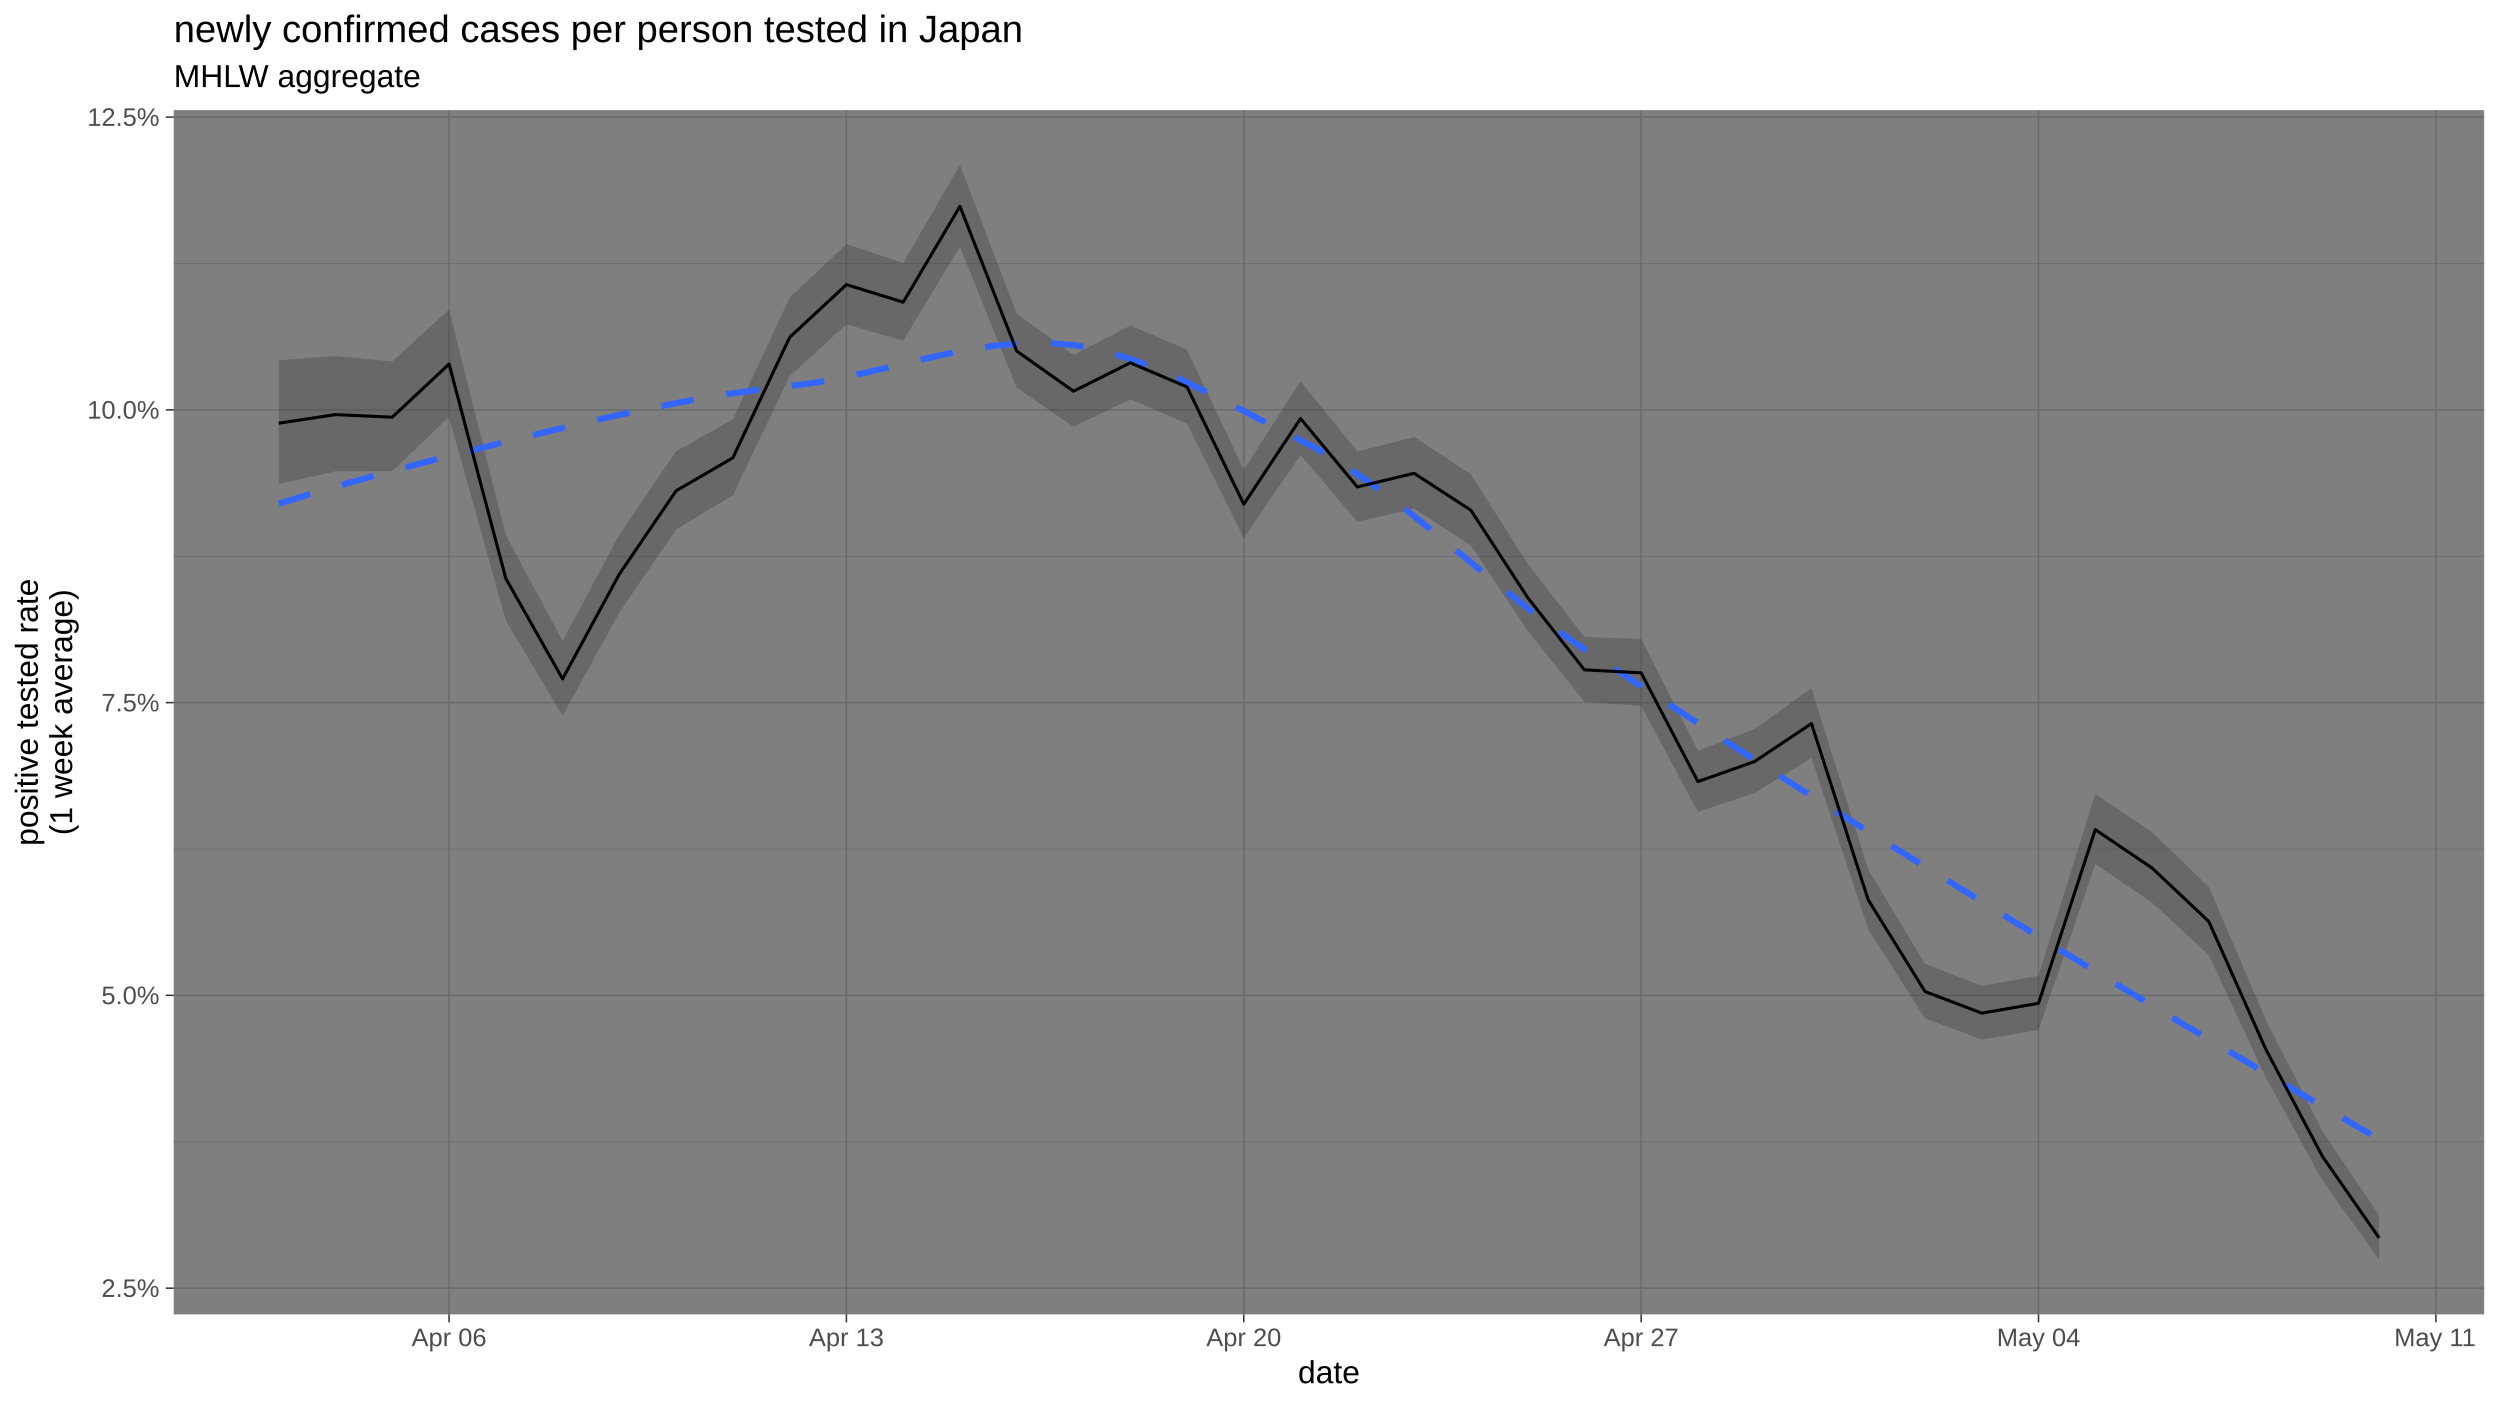
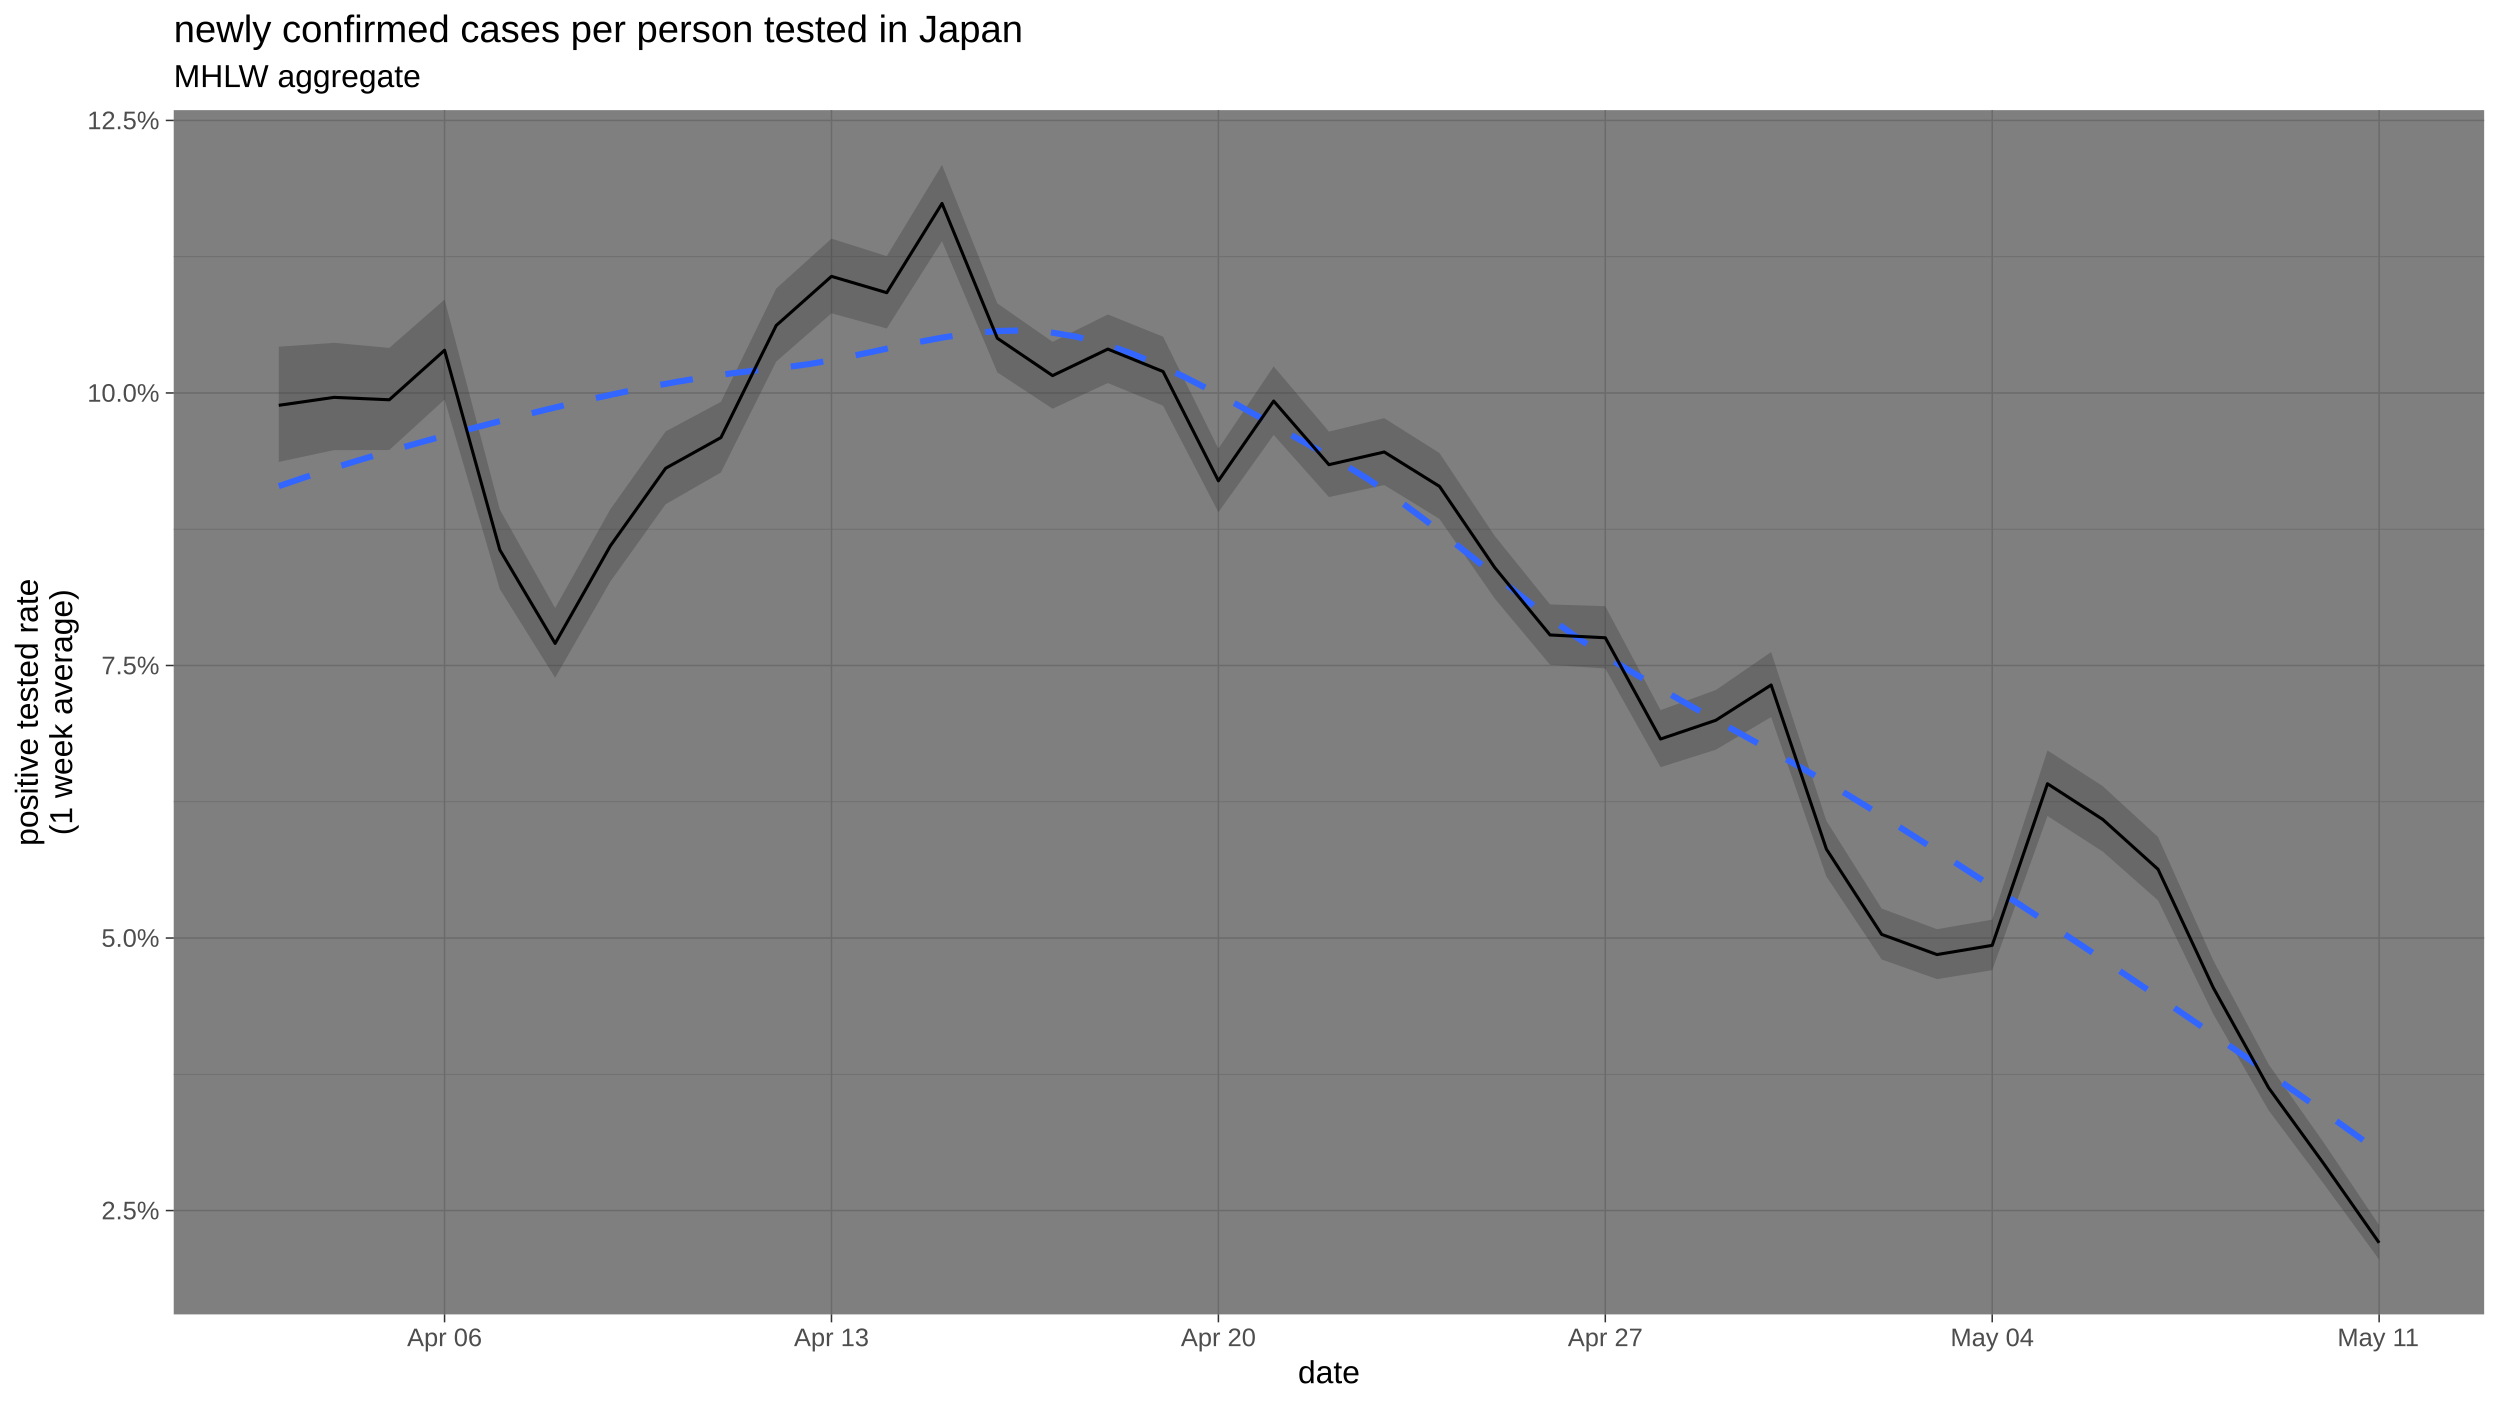
<svg xmlns="http://www.w3.org/2000/svg" viewBox="0 0 864.00 486.00">
  <defs>
    <style type="text/css">
    line, polyline, polygon, path, rect, circle {
      fill: none;
      stroke: #000000;
      stroke-linecap: round;
      stroke-linejoin: round;
      stroke-miterlimit: 10.00;
    }
  </style>
  </defs>
  <rect width="100%" height="100%" style="stroke: none; fill: #FFFFFF;" />
  <rect x="0.00" y="-0" width="864.00" height="486.00" style="stroke-width: 1.07; stroke: #FFFFFF; fill: #FFFFFF;" />
  <defs>
    <clipPath id="cpNjAuMDR8ODU4LjUyfDQ1NC4yNXwzOC4wNw==">
      <rect x="60.04" y="38.07" width="798.48" height="416.18" />
    </clipPath>
  </defs>
  <rect x="60.04" y="38.07" width="798.48" height="416.18" style="stroke-width: 1.07; stroke: none; fill: #7F7F7F;" clip-path="url(#cpNjAuMDR8ODU4LjUyfDQ1NC4yNXwzOC4wNw==)" />
-   <polyline points="60.04,394.60 858.52,394.60 " style="stroke-width: 0.27; stroke: #6B6B6B; stroke-linecap: butt;" clip-path="url(#cpNjAuMDR8ODU4LjUyfDQ1NC4yNXwzOC4wNw==)" />
-   <polyline points="60.04,293.43 858.52,293.43 " style="stroke-width: 0.27; stroke: #6B6B6B; stroke-linecap: butt;" clip-path="url(#cpNjAuMDR8ODU4LjUyfDQ1NC4yNXwzOC4wNw==)" />
-   <polyline points="60.04,192.25 858.52,192.25 " style="stroke-width: 0.27; stroke: #6B6B6B; stroke-linecap: butt;" clip-path="url(#cpNjAuMDR8ODU4LjUyfDQ1NC4yNXwzOC4wNw==)" />
-   <polyline points="60.04,91.07 858.52,91.07 " style="stroke-width: 0.27; stroke: #6B6B6B; stroke-linecap: butt;" clip-path="url(#cpNjAuMDR8ODU4LjUyfDQ1NC4yNXwzOC4wNw==)" />
-   <polyline points="60.04,445.19 858.52,445.19 " style="stroke-width: 0.53; stroke: #6B6B6B; stroke-linecap: butt;" clip-path="url(#cpNjAuMDR8ODU4LjUyfDQ1NC4yNXwzOC4wNw==)" />
-   <polyline points="60.04,344.01 858.52,344.01 " style="stroke-width: 0.53; stroke: #6B6B6B; stroke-linecap: butt;" clip-path="url(#cpNjAuMDR8ODU4LjUyfDQ1NC4yNXwzOC4wNw==)" />
-   <polyline points="60.04,242.84 858.52,242.84 " style="stroke-width: 0.53; stroke: #6B6B6B; stroke-linecap: butt;" clip-path="url(#cpNjAuMDR8ODU4LjUyfDQ1NC4yNXwzOC4wNw==)" />
-   <polyline points="60.04,141.66 858.52,141.66 " style="stroke-width: 0.53; stroke: #6B6B6B; stroke-linecap: butt;" clip-path="url(#cpNjAuMDR8ODU4LjUyfDQ1NC4yNXwzOC4wNw==)" />
-   <polyline points="60.04,40.48 858.52,40.48 " style="stroke-width: 0.53; stroke: #6B6B6B; stroke-linecap: butt;" clip-path="url(#cpNjAuMDR8ODU4LjUyfDQ1NC4yNXwzOC4wNw==)" />
-   <polyline points="155.19,454.25 155.19,38.07 " style="stroke-width: 0.53; stroke: #6B6B6B; stroke-linecap: butt;" clip-path="url(#cpNjAuMDR8ODU4LjUyfDQ1NC4yNXwzOC4wNw==)" />
-   <polyline points="292.52,454.25 292.52,38.07 " style="stroke-width: 0.53; stroke: #6B6B6B; stroke-linecap: butt;" clip-path="url(#cpNjAuMDR8ODU4LjUyfDQ1NC4yNXwzOC4wNw==)" />
-   <polyline points="429.85,454.25 429.85,38.07 " style="stroke-width: 0.53; stroke: #6B6B6B; stroke-linecap: butt;" clip-path="url(#cpNjAuMDR8ODU4LjUyfDQ1NC4yNXwzOC4wNw==)" />
-   <polyline points="567.18,454.25 567.18,38.07 " style="stroke-width: 0.53; stroke: #6B6B6B; stroke-linecap: butt;" clip-path="url(#cpNjAuMDR8ODU4LjUyfDQ1NC4yNXwzOC4wNw==)" />
-   <polyline points="704.51,454.25 704.51,38.07 " style="stroke-width: 0.53; stroke: #6B6B6B; stroke-linecap: butt;" clip-path="url(#cpNjAuMDR8ODU4LjUyfDQ1NC4yNXwzOC4wNw==)" />
-   <polyline points="841.84,454.25 841.84,38.07 " style="stroke-width: 0.53; stroke: #6B6B6B; stroke-linecap: butt;" clip-path="url(#cpNjAuMDR8ODU4LjUyfDQ1NC4yNXwzOC4wNw==)" />
-   <polygon points="96.34,124.48 115.95,123.04 135.57,124.93 155.19,106.96 174.81,184.92 194.43,221.49 214.05,184.80 233.67,155.92 253.28,144.94 272.90,102.88 292.52,84.36 312.14,90.86 331.76,56.99 351.38,108.39 371.00,122.68 390.62,112.51 410.23,120.78 429.85,162.33 449.47,131.78 469.09,155.99 488.71,151.02 508.33,163.96 527.95,194.74 547.56,220.14 567.18,220.82 586.80,259.38 606.42,251.93 626.04,237.83 645.66,300.49 665.28,333.06 684.90,340.72 704.51,337.18 724.13,274.35 743.75,287.62 763.37,306.50 782.99,352.32 802.61,390.86 822.23,420.01 822.23,435.33 802.61,407.98 782.99,372.26 763.37,330.07 743.75,311.93 724.13,298.71 704.51,355.96 684.90,359.27 665.28,351.97 645.66,321.20 626.04,261.97 606.42,274.10 586.80,280.58 567.18,243.96 547.56,242.57 527.95,218.00 508.33,188.43 488.71,175.85 469.09,180.31 449.47,157.26 429.85,185.94 410.23,146.40 390.62,137.99 371.00,147.50 351.38,134.02 331.76,85.33 312.14,117.72 292.52,112.09 272.90,130.02 253.28,171.18 233.67,182.97 214.05,211.64 194.43,247.39 174.81,214.48 155.19,144.11 135.57,162.84 115.95,162.88 96.34,167.26 " style="stroke-width: 1.07; stroke: none; fill: #333333; fill-opacity: 0.30;" clip-path="url(#cpNjAuMDR8ODU4LjUyfDQ1NC4yNXwzOC4wNw==)" />
-   <polyline points="96.34,174.09 105.52,171.26 114.71,168.55 123.90,165.93 133.09,163.40 142.28,160.95 151.47,158.56 160.65,156.22 169.84,153.92 179.03,151.64 188.22,149.39 197.41,147.19 206.60,145.04 215.79,142.99 224.97,141.04 234.16,139.22 243.35,137.55 252.54,136.05 261.73,134.73 270.92,133.63 280.11,132.51 289.29,130.90 298.48,128.95 307.67,126.80 316.86,124.62 326.05,122.55 335.24,120.76 344.42,119.39 353.61,118.60 362.80,118.54 371.99,119.38 381.18,121.22 390.37,123.95 399.56,127.42 408.74,131.46 417.93,135.91 427.12,140.62 436.31,145.42 445.50,150.15 454.69,154.86 463.87,160.34 473.06,166.56 482.25,173.35 491.44,180.56 500.63,188.03 509.82,195.61 519.01,203.12 528.19,210.41 537.38,217.33 546.57,223.72 555.76,229.71 564.95,235.70 574.14,241.69 583.33,247.67 592.51,253.63 601.70,259.56 610.89,265.46 620.08,271.32 629.27,277.13 638.46,282.89 647.64,288.58 656.83,294.26 666.02,299.94 675.21,305.62 684.40,311.29 693.59,316.96 702.78,322.61 711.96,328.25 721.15,333.86 730.34,339.44 739.53,344.99 748.72,350.51 757.91,355.99 767.10,361.45 776.28,366.88 785.47,372.29 794.66,377.67 803.85,383.04 813.04,388.39 822.23,393.72 " style="stroke-width: 2.13; stroke: #3366FF; stroke-dasharray: 11.38,11.38; stroke-linecap: butt;" clip-path="url(#cpNjAuMDR8ODU4LjUyfDQ1NC4yNXwzOC4wNw==)" />
-   <polyline points="96.34,146.25 115.95,143.29 135.57,144.18 155.19,125.81 174.81,199.92 194.43,234.63 214.05,198.40 233.67,169.61 253.28,158.21 272.90,116.59 292.52,98.37 312.14,104.43 331.76,71.30 351.38,121.33 371.00,135.21 390.62,125.38 410.23,133.72 429.85,174.26 449.47,144.66 469.09,168.28 488.71,163.57 508.33,176.33 527.95,206.51 547.56,231.49 567.18,232.53 586.80,270.12 606.42,263.16 626.04,250.07 645.66,311.00 665.28,342.67 684.90,350.15 704.51,346.73 724.13,286.73 743.75,299.99 763.37,318.50 782.99,362.48 802.61,399.60 822.23,427.85 " style="stroke-width: 1.07; stroke-linecap: butt;" clip-path="url(#cpNjAuMDR8ODU4LjUyfDQ1NC4yNXwzOC4wNw==)" />
+   <polyline points="60.04,371.28 858.52,371.28 " style="stroke-width: 0.27; stroke: #6B6B6B; stroke-linecap: butt;" clip-path="url(#cpNjAuMDR8ODU4LjUyfDQ1NC4yNXwzOC4wNw==)" />
+   <polyline points="60.04,277.09 858.52,277.09 " style="stroke-width: 0.27; stroke: #6B6B6B; stroke-linecap: butt;" clip-path="url(#cpNjAuMDR8ODU4LjUyfDQ1NC4yNXwzOC4wNw==)" />
+   <polyline points="60.04,182.90 858.52,182.90 " style="stroke-width: 0.27; stroke: #6B6B6B; stroke-linecap: butt;" clip-path="url(#cpNjAuMDR8ODU4LjUyfDQ1NC4yNXwzOC4wNw==)" />
+   <polyline points="60.04,88.72 858.52,88.72 " style="stroke-width: 0.27; stroke: #6B6B6B; stroke-linecap: butt;" clip-path="url(#cpNjAuMDR8ODU4LjUyfDQ1NC4yNXwzOC4wNw==)" />
+   <polyline points="60.04,418.37 858.52,418.37 " style="stroke-width: 0.53; stroke: #6B6B6B; stroke-linecap: butt;" clip-path="url(#cpNjAuMDR8ODU4LjUyfDQ1NC4yNXwzOC4wNw==)" />
+   <polyline points="60.04,324.18 858.52,324.18 " style="stroke-width: 0.53; stroke: #6B6B6B; stroke-linecap: butt;" clip-path="url(#cpNjAuMDR8ODU4LjUyfDQ1NC4yNXwzOC4wNw==)" />
+   <polyline points="60.04,230.00 858.52,230.00 " style="stroke-width: 0.53; stroke: #6B6B6B; stroke-linecap: butt;" clip-path="url(#cpNjAuMDR8ODU4LjUyfDQ1NC4yNXwzOC4wNw==)" />
+   <polyline points="60.04,135.81 858.52,135.81 " style="stroke-width: 0.53; stroke: #6B6B6B; stroke-linecap: butt;" clip-path="url(#cpNjAuMDR8ODU4LjUyfDQ1NC4yNXwzOC4wNw==)" />
+   <polyline points="60.04,41.62 858.52,41.62 " style="stroke-width: 0.53; stroke: #6B6B6B; stroke-linecap: butt;" clip-path="url(#cpNjAuMDR8ODU4LjUyfDQ1NC4yNXwzOC4wNw==)" />
+   <polyline points="153.64,454.25 153.64,38.07 " style="stroke-width: 0.53; stroke: #6B6B6B; stroke-linecap: butt;" clip-path="url(#cpNjAuMDR8ODU4LjUyfDQ1NC4yNXwzOC4wNw==)" />
+   <polyline points="287.36,454.25 287.36,38.07 " style="stroke-width: 0.53; stroke: #6B6B6B; stroke-linecap: butt;" clip-path="url(#cpNjAuMDR8ODU4LjUyfDQ1NC4yNXwzOC4wNw==)" />
+   <polyline points="421.08,454.25 421.08,38.07 " style="stroke-width: 0.53; stroke: #6B6B6B; stroke-linecap: butt;" clip-path="url(#cpNjAuMDR8ODU4LjUyfDQ1NC4yNXwzOC4wNw==)" />
+   <polyline points="554.79,454.25 554.79,38.07 " style="stroke-width: 0.53; stroke: #6B6B6B; stroke-linecap: butt;" clip-path="url(#cpNjAuMDR8ODU4LjUyfDQ1NC4yNXwzOC4wNw==)" />
+   <polyline points="688.51,454.25 688.51,38.07 " style="stroke-width: 0.53; stroke: #6B6B6B; stroke-linecap: butt;" clip-path="url(#cpNjAuMDR8ODU4LjUyfDQ1NC4yNXwzOC4wNw==)" />
+   <polyline points="822.23,454.25 822.23,38.07 " style="stroke-width: 0.53; stroke: #6B6B6B; stroke-linecap: butt;" clip-path="url(#cpNjAuMDR8ODU4LjUyfDQ1NC4yNXwzOC4wNw==)" />
+   <polygon points="96.34,119.81 115.44,118.47 134.54,120.23 153.64,103.51 172.74,176.08 191.85,210.13 210.95,175.97 230.05,149.08 249.15,138.87 268.26,99.71 287.36,82.47 306.46,88.52 325.56,56.99 344.67,104.84 363.77,118.14 382.87,108.67 401.97,116.37 421.08,155.05 440.18,126.62 459.28,149.15 478.38,144.52 497.49,156.57 516.59,185.22 535.69,208.87 554.79,209.50 573.89,245.40 593.00,238.46 612.10,225.33 631.20,283.67 650.30,313.98 669.41,321.12 688.51,317.82 707.61,259.33 726.71,271.69 745.82,289.26 764.92,331.92 784.02,367.79 803.12,394.93 822.23,423.39 822.23,435.33 803.12,409.19 784.02,383.73 764.92,350.48 745.82,311.20 726.71,294.32 707.61,282.01 688.51,335.30 669.41,338.39 650.30,331.59 631.20,302.94 612.10,247.81 593.00,259.10 573.89,265.14 554.79,231.04 535.69,229.75 516.59,206.88 497.49,179.35 478.38,167.64 459.28,171.79 440.18,150.33 421.08,177.03 401.97,140.22 382.87,132.39 363.77,141.25 344.67,128.70 325.56,83.37 306.46,113.53 287.36,108.28 268.26,124.97 249.15,163.29 230.05,174.27 210.95,200.96 191.85,234.24 172.74,203.60 153.64,138.09 134.54,155.53 115.44,155.57 96.34,159.64 " style="stroke-width: 1.07; stroke: none; fill: #333333; fill-opacity: 0.30;" clip-path="url(#cpNjAuMDR8ODU4LjUyfDQ1NC4yNXwzOC4wNw==)" />
+   <polyline points="96.34,168.02 105.52,164.90 114.71,161.92 123.90,159.08 133.09,156.35 142.28,153.72 151.47,151.17 160.65,148.71 169.84,146.31 179.03,143.96 188.22,141.69 197.41,139.49 206.60,137.40 215.79,135.43 224.97,133.59 234.16,131.91 243.35,130.40 252.54,129.07 261.73,127.95 270.92,127.01 280.11,125.75 289.29,124.10 298.48,122.21 307.67,120.23 316.86,118.31 326.05,116.60 335.24,115.25 344.42,114.40 353.61,114.21 362.80,114.82 371.99,116.36 381.18,118.76 390.37,121.91 399.56,125.68 408.74,129.97 417.93,134.66 427.12,139.62 436.31,144.75 445.50,149.92 454.69,155.02 463.87,160.07 473.06,165.76 482.25,172.09 491.44,178.90 500.63,186.04 509.82,193.35 519.01,200.70 528.19,207.91 537.38,214.86 546.57,221.37 555.76,227.31 564.95,232.85 574.14,238.21 583.33,243.43 592.51,248.57 601.70,253.67 610.89,258.77 620.08,263.94 629.27,269.20 638.46,274.62 647.64,280.24 656.83,286.05 666.02,291.90 675.21,297.80 684.40,303.74 693.59,309.72 702.78,315.74 711.96,321.80 721.15,327.90 730.34,334.04 739.53,340.23 748.72,346.45 757.91,352.73 767.10,359.06 776.28,365.43 785.47,371.86 794.66,378.33 803.85,384.85 813.04,391.42 822.23,398.03 " style="stroke-width: 2.13; stroke: #3366FF; stroke-dasharray: 11.38,11.38; stroke-linecap: butt;" clip-path="url(#cpNjAuMDR8ODU4LjUyfDQ1NC4yNXwzOC4wNw==)" />
+   <polyline points="96.34,140.08 115.44,137.33 134.54,138.16 153.64,121.05 172.74,190.04 191.85,222.36 210.95,188.63 230.05,161.83 249.15,151.22 268.26,112.48 287.36,95.51 306.46,101.15 325.56,70.31 344.67,116.89 363.77,129.81 382.87,120.65 401.97,128.42 421.08,166.16 440.18,138.60 459.28,160.59 478.38,156.21 497.49,168.09 516.59,196.18 535.69,219.44 554.79,220.41 573.89,255.40 593.00,248.92 612.10,236.73 631.20,293.45 650.30,322.93 669.41,329.90 688.51,326.71 707.61,270.86 726.71,283.20 745.82,300.43 764.92,341.38 784.02,375.93 803.12,402.23 822.23,429.52 " style="stroke-width: 1.07; stroke-linecap: butt;" clip-path="url(#cpNjAuMDR8ODU4LjUyfDQ1NC4yNXwzOC4wNw==)" />
  <defs>
    <clipPath id="cpMC4wMHw4NjQuMDB8NDg2LjAwfDAuMDA=">
      <rect x="0.00" y="0.00" width="864.00" height="486.00" />
    </clipPath>
  </defs>
  <g clip-path="url(#cpMC4wMHw4NjQuMDB8NDg2LjAwfDAuMDA=)">
-     <text x="35.05" y="448.22" style="font-size: 8.80px; fill: #4D4D4D; font-family: Liberation Sans;" textLength="20.06px" lengthAdjust="spacingAndGlyphs">2.5%</text>
+     <text x="35.05" y="421.40" style="font-size: 8.80px; fill: #4D4D4D; font-family: Liberation Sans;" textLength="20.06px" lengthAdjust="spacingAndGlyphs">2.5%</text>
  </g>
  <g clip-path="url(#cpMC4wMHw4NjQuMDB8NDg2LjAwfDAuMDA=)">
-     <text x="35.05" y="347.04" style="font-size: 8.80px; fill: #4D4D4D; font-family: Liberation Sans;" textLength="20.06px" lengthAdjust="spacingAndGlyphs">5.0%</text>
+     <text x="35.05" y="327.21" style="font-size: 8.80px; fill: #4D4D4D; font-family: Liberation Sans;" textLength="20.06px" lengthAdjust="spacingAndGlyphs">5.0%</text>
  </g>
  <g clip-path="url(#cpMC4wMHw4NjQuMDB8NDg2LjAwfDAuMDA=)">
-     <text x="35.05" y="245.86" style="font-size: 8.80px; fill: #4D4D4D; font-family: Liberation Sans;" textLength="20.06px" lengthAdjust="spacingAndGlyphs">7.5%</text>
+     <text x="35.05" y="233.02" style="font-size: 8.80px; fill: #4D4D4D; font-family: Liberation Sans;" textLength="20.06px" lengthAdjust="spacingAndGlyphs">7.5%</text>
  </g>
  <g clip-path="url(#cpMC4wMHw4NjQuMDB8NDg2LjAwfDAuMDA=)">
-     <text x="30.16" y="144.69" style="font-size: 8.80px; fill: #4D4D4D; font-family: Liberation Sans;" textLength="24.95px" lengthAdjust="spacingAndGlyphs">10.0%</text>
+     <text x="30.16" y="138.84" style="font-size: 8.80px; fill: #4D4D4D; font-family: Liberation Sans;" textLength="24.95px" lengthAdjust="spacingAndGlyphs">10.0%</text>
  </g>
  <g clip-path="url(#cpMC4wMHw4NjQuMDB8NDg2LjAwfDAuMDA=)">
-     <text x="30.16" y="43.51" style="font-size: 8.80px; fill: #4D4D4D; font-family: Liberation Sans;" textLength="24.95px" lengthAdjust="spacingAndGlyphs">12.5%</text>
+     <text x="30.16" y="44.65" style="font-size: 8.80px; fill: #4D4D4D; font-family: Liberation Sans;" textLength="24.95px" lengthAdjust="spacingAndGlyphs">12.5%</text>
  </g>
-   <polyline points="57.30,445.19 60.04,445.19 " style="stroke-width: 0.53; stroke: #333333; stroke-linecap: butt;" clip-path="url(#cpMC4wMHw4NjQuMDB8NDg2LjAwfDAuMDA=)" />
-   <polyline points="57.30,344.01 60.04,344.01 " style="stroke-width: 0.53; stroke: #333333; stroke-linecap: butt;" clip-path="url(#cpMC4wMHw4NjQuMDB8NDg2LjAwfDAuMDA=)" />
-   <polyline points="57.30,242.84 60.04,242.84 " style="stroke-width: 0.53; stroke: #333333; stroke-linecap: butt;" clip-path="url(#cpMC4wMHw4NjQuMDB8NDg2LjAwfDAuMDA=)" />
-   <polyline points="57.30,141.66 60.04,141.66 " style="stroke-width: 0.53; stroke: #333333; stroke-linecap: butt;" clip-path="url(#cpMC4wMHw4NjQuMDB8NDg2LjAwfDAuMDA=)" />
-   <polyline points="57.30,40.48 60.04,40.48 " style="stroke-width: 0.53; stroke: #333333; stroke-linecap: butt;" clip-path="url(#cpMC4wMHw4NjQuMDB8NDg2LjAwfDAuMDA=)" />
-   <polyline points="155.19,456.99 155.19,454.25 " style="stroke-width: 0.53; stroke: #333333; stroke-linecap: butt;" clip-path="url(#cpMC4wMHw4NjQuMDB8NDg2LjAwfDAuMDA=)" />
-   <polyline points="292.52,456.99 292.52,454.25 " style="stroke-width: 0.53; stroke: #333333; stroke-linecap: butt;" clip-path="url(#cpMC4wMHw4NjQuMDB8NDg2LjAwfDAuMDA=)" />
-   <polyline points="429.85,456.99 429.85,454.25 " style="stroke-width: 0.53; stroke: #333333; stroke-linecap: butt;" clip-path="url(#cpMC4wMHw4NjQuMDB8NDg2LjAwfDAuMDA=)" />
-   <polyline points="567.18,456.99 567.18,454.25 " style="stroke-width: 0.53; stroke: #333333; stroke-linecap: butt;" clip-path="url(#cpMC4wMHw4NjQuMDB8NDg2LjAwfDAuMDA=)" />
-   <polyline points="704.51,456.99 704.51,454.25 " style="stroke-width: 0.53; stroke: #333333; stroke-linecap: butt;" clip-path="url(#cpMC4wMHw4NjQuMDB8NDg2LjAwfDAuMDA=)" />
-   <polyline points="841.84,456.99 841.84,454.25 " style="stroke-width: 0.53; stroke: #333333; stroke-linecap: butt;" clip-path="url(#cpMC4wMHw4NjQuMDB8NDg2LjAwfDAuMDA=)" />
+   <polyline points="57.30,418.37 60.04,418.37 " style="stroke-width: 0.53; stroke: #333333; stroke-linecap: butt;" clip-path="url(#cpMC4wMHw4NjQuMDB8NDg2LjAwfDAuMDA=)" />
+   <polyline points="57.30,324.18 60.04,324.18 " style="stroke-width: 0.53; stroke: #333333; stroke-linecap: butt;" clip-path="url(#cpMC4wMHw4NjQuMDB8NDg2LjAwfDAuMDA=)" />
+   <polyline points="57.30,230.00 60.04,230.00 " style="stroke-width: 0.53; stroke: #333333; stroke-linecap: butt;" clip-path="url(#cpMC4wMHw4NjQuMDB8NDg2LjAwfDAuMDA=)" />
+   <polyline points="57.30,135.81 60.04,135.81 " style="stroke-width: 0.53; stroke: #333333; stroke-linecap: butt;" clip-path="url(#cpMC4wMHw4NjQuMDB8NDg2LjAwfDAuMDA=)" />
+   <polyline points="57.30,41.62 60.04,41.62 " style="stroke-width: 0.53; stroke: #333333; stroke-linecap: butt;" clip-path="url(#cpMC4wMHw4NjQuMDB8NDg2LjAwfDAuMDA=)" />
+   <polyline points="153.64,456.99 153.64,454.25 " style="stroke-width: 0.53; stroke: #333333; stroke-linecap: butt;" clip-path="url(#cpMC4wMHw4NjQuMDB8NDg2LjAwfDAuMDA=)" />
+   <polyline points="287.36,456.99 287.36,454.25 " style="stroke-width: 0.53; stroke: #333333; stroke-linecap: butt;" clip-path="url(#cpMC4wMHw4NjQuMDB8NDg2LjAwfDAuMDA=)" />
+   <polyline points="421.08,456.99 421.08,454.25 " style="stroke-width: 0.53; stroke: #333333; stroke-linecap: butt;" clip-path="url(#cpMC4wMHw4NjQuMDB8NDg2LjAwfDAuMDA=)" />
+   <polyline points="554.79,456.99 554.79,454.25 " style="stroke-width: 0.53; stroke: #333333; stroke-linecap: butt;" clip-path="url(#cpMC4wMHw4NjQuMDB8NDg2LjAwfDAuMDA=)" />
+   <polyline points="688.51,456.99 688.51,454.25 " style="stroke-width: 0.53; stroke: #333333; stroke-linecap: butt;" clip-path="url(#cpMC4wMHw4NjQuMDB8NDg2LjAwfDAuMDA=)" />
+   <polyline points="822.23,456.99 822.23,454.25 " style="stroke-width: 0.53; stroke: #333333; stroke-linecap: butt;" clip-path="url(#cpMC4wMHw4NjQuMDB8NDg2LjAwfDAuMDA=)" />
  <g clip-path="url(#cpMC4wMHw4NjQuMDB8NDg2LjAwfDAuMDA=)">
-     <text x="142.23" y="465.23" style="font-size: 8.80px; fill: #4D4D4D; font-family: Liberation Sans;" textLength="25.93px" lengthAdjust="spacingAndGlyphs">Apr 06</text>
+     <text x="140.68" y="465.23" style="font-size: 8.80px; fill: #4D4D4D; font-family: Liberation Sans;" textLength="25.93px" lengthAdjust="spacingAndGlyphs">Apr 06</text>
  </g>
  <g clip-path="url(#cpMC4wMHw4NjQuMDB8NDg2LjAwfDAuMDA=)">
-     <text x="279.56" y="465.23" style="font-size: 8.80px; fill: #4D4D4D; font-family: Liberation Sans;" textLength="25.93px" lengthAdjust="spacingAndGlyphs">Apr 13</text>
+     <text x="274.40" y="465.23" style="font-size: 8.80px; fill: #4D4D4D; font-family: Liberation Sans;" textLength="25.93px" lengthAdjust="spacingAndGlyphs">Apr 13</text>
  </g>
  <g clip-path="url(#cpMC4wMHw4NjQuMDB8NDg2LjAwfDAuMDA=)">
-     <text x="416.89" y="465.23" style="font-size: 8.80px; fill: #4D4D4D; font-family: Liberation Sans;" textLength="25.93px" lengthAdjust="spacingAndGlyphs">Apr 20</text>
+     <text x="408.11" y="465.23" style="font-size: 8.80px; fill: #4D4D4D; font-family: Liberation Sans;" textLength="25.93px" lengthAdjust="spacingAndGlyphs">Apr 20</text>
  </g>
  <g clip-path="url(#cpMC4wMHw4NjQuMDB8NDg2LjAwfDAuMDA=)">
-     <text x="554.22" y="465.23" style="font-size: 8.80px; fill: #4D4D4D; font-family: Liberation Sans;" textLength="25.93px" lengthAdjust="spacingAndGlyphs">Apr 27</text>
+     <text x="541.83" y="465.23" style="font-size: 8.80px; fill: #4D4D4D; font-family: Liberation Sans;" textLength="25.93px" lengthAdjust="spacingAndGlyphs">Apr 27</text>
  </g>
  <g clip-path="url(#cpMC4wMHw4NjQuMDB8NDg2LjAwfDAuMDA=)">
-     <text x="690.09" y="465.23" style="font-size: 8.80px; fill: #4D4D4D; font-family: Liberation Sans;" textLength="28.86px" lengthAdjust="spacingAndGlyphs">May 04</text>
+     <text x="674.08" y="465.23" style="font-size: 8.80px; fill: #4D4D4D; font-family: Liberation Sans;" textLength="28.86px" lengthAdjust="spacingAndGlyphs">May 04</text>
  </g>
  <g clip-path="url(#cpMC4wMHw4NjQuMDB8NDg2LjAwfDAuMDA=)">
-     <text x="827.42" y="465.23" style="font-size: 8.80px; fill: #4D4D4D; font-family: Liberation Sans;" textLength="28.86px" lengthAdjust="spacingAndGlyphs">May 11</text>
+     <text x="807.80" y="465.23" style="font-size: 8.80px; fill: #4D4D4D; font-family: Liberation Sans;" textLength="28.86px" lengthAdjust="spacingAndGlyphs">May 11</text>
  </g>
  <g clip-path="url(#cpMC4wMHw4NjQuMDB8NDg2LjAwfDAuMDA=)">
    <text x="448.58" y="478.03" style="font-size: 11.00px; font-family: Liberation Sans;" textLength="21.41px" lengthAdjust="spacingAndGlyphs">date</text>
  </g>
  <g clip-path="url(#cpMC4wMHw4NjQuMDB8NDg2LjAwfDAuMDA=)">
    <text transform="translate(13.05,292.32) rotate(-90)" style="font-size: 11.00px; font-family: Liberation Sans;" textLength="92.33px" lengthAdjust="spacingAndGlyphs">positive tested rate</text>
  </g>
  <g clip-path="url(#cpMC4wMHw4NjQuMDB8NDg2LjAwfDAuMDA=)">
    <text transform="translate(24.93,288.65) rotate(-90)" style="font-size: 11.00px; font-family: Liberation Sans;" textLength="84.99px" lengthAdjust="spacingAndGlyphs">(1 week average)</text>
  </g>
  <g clip-path="url(#cpMC4wMHw4NjQuMDB8NDg2LjAwfDAuMDA=)">
    <text x="60.04" y="30.10" style="font-size: 11.00px; font-family: Liberation Sans;" textLength="86.21px" lengthAdjust="spacingAndGlyphs">MHLW aggregate</text>
  </g>
  <g clip-path="url(#cpMC4wMHw4NjQuMDB8NDg2LjAwfDAuMDA=)">
    <text x="60.04" y="14.56" style="font-size: 13.20px; font-family: Liberation Sans;" textLength="293.49px" lengthAdjust="spacingAndGlyphs">newly confirmed cases per person tested in Japan</text>
  </g>
</svg>
